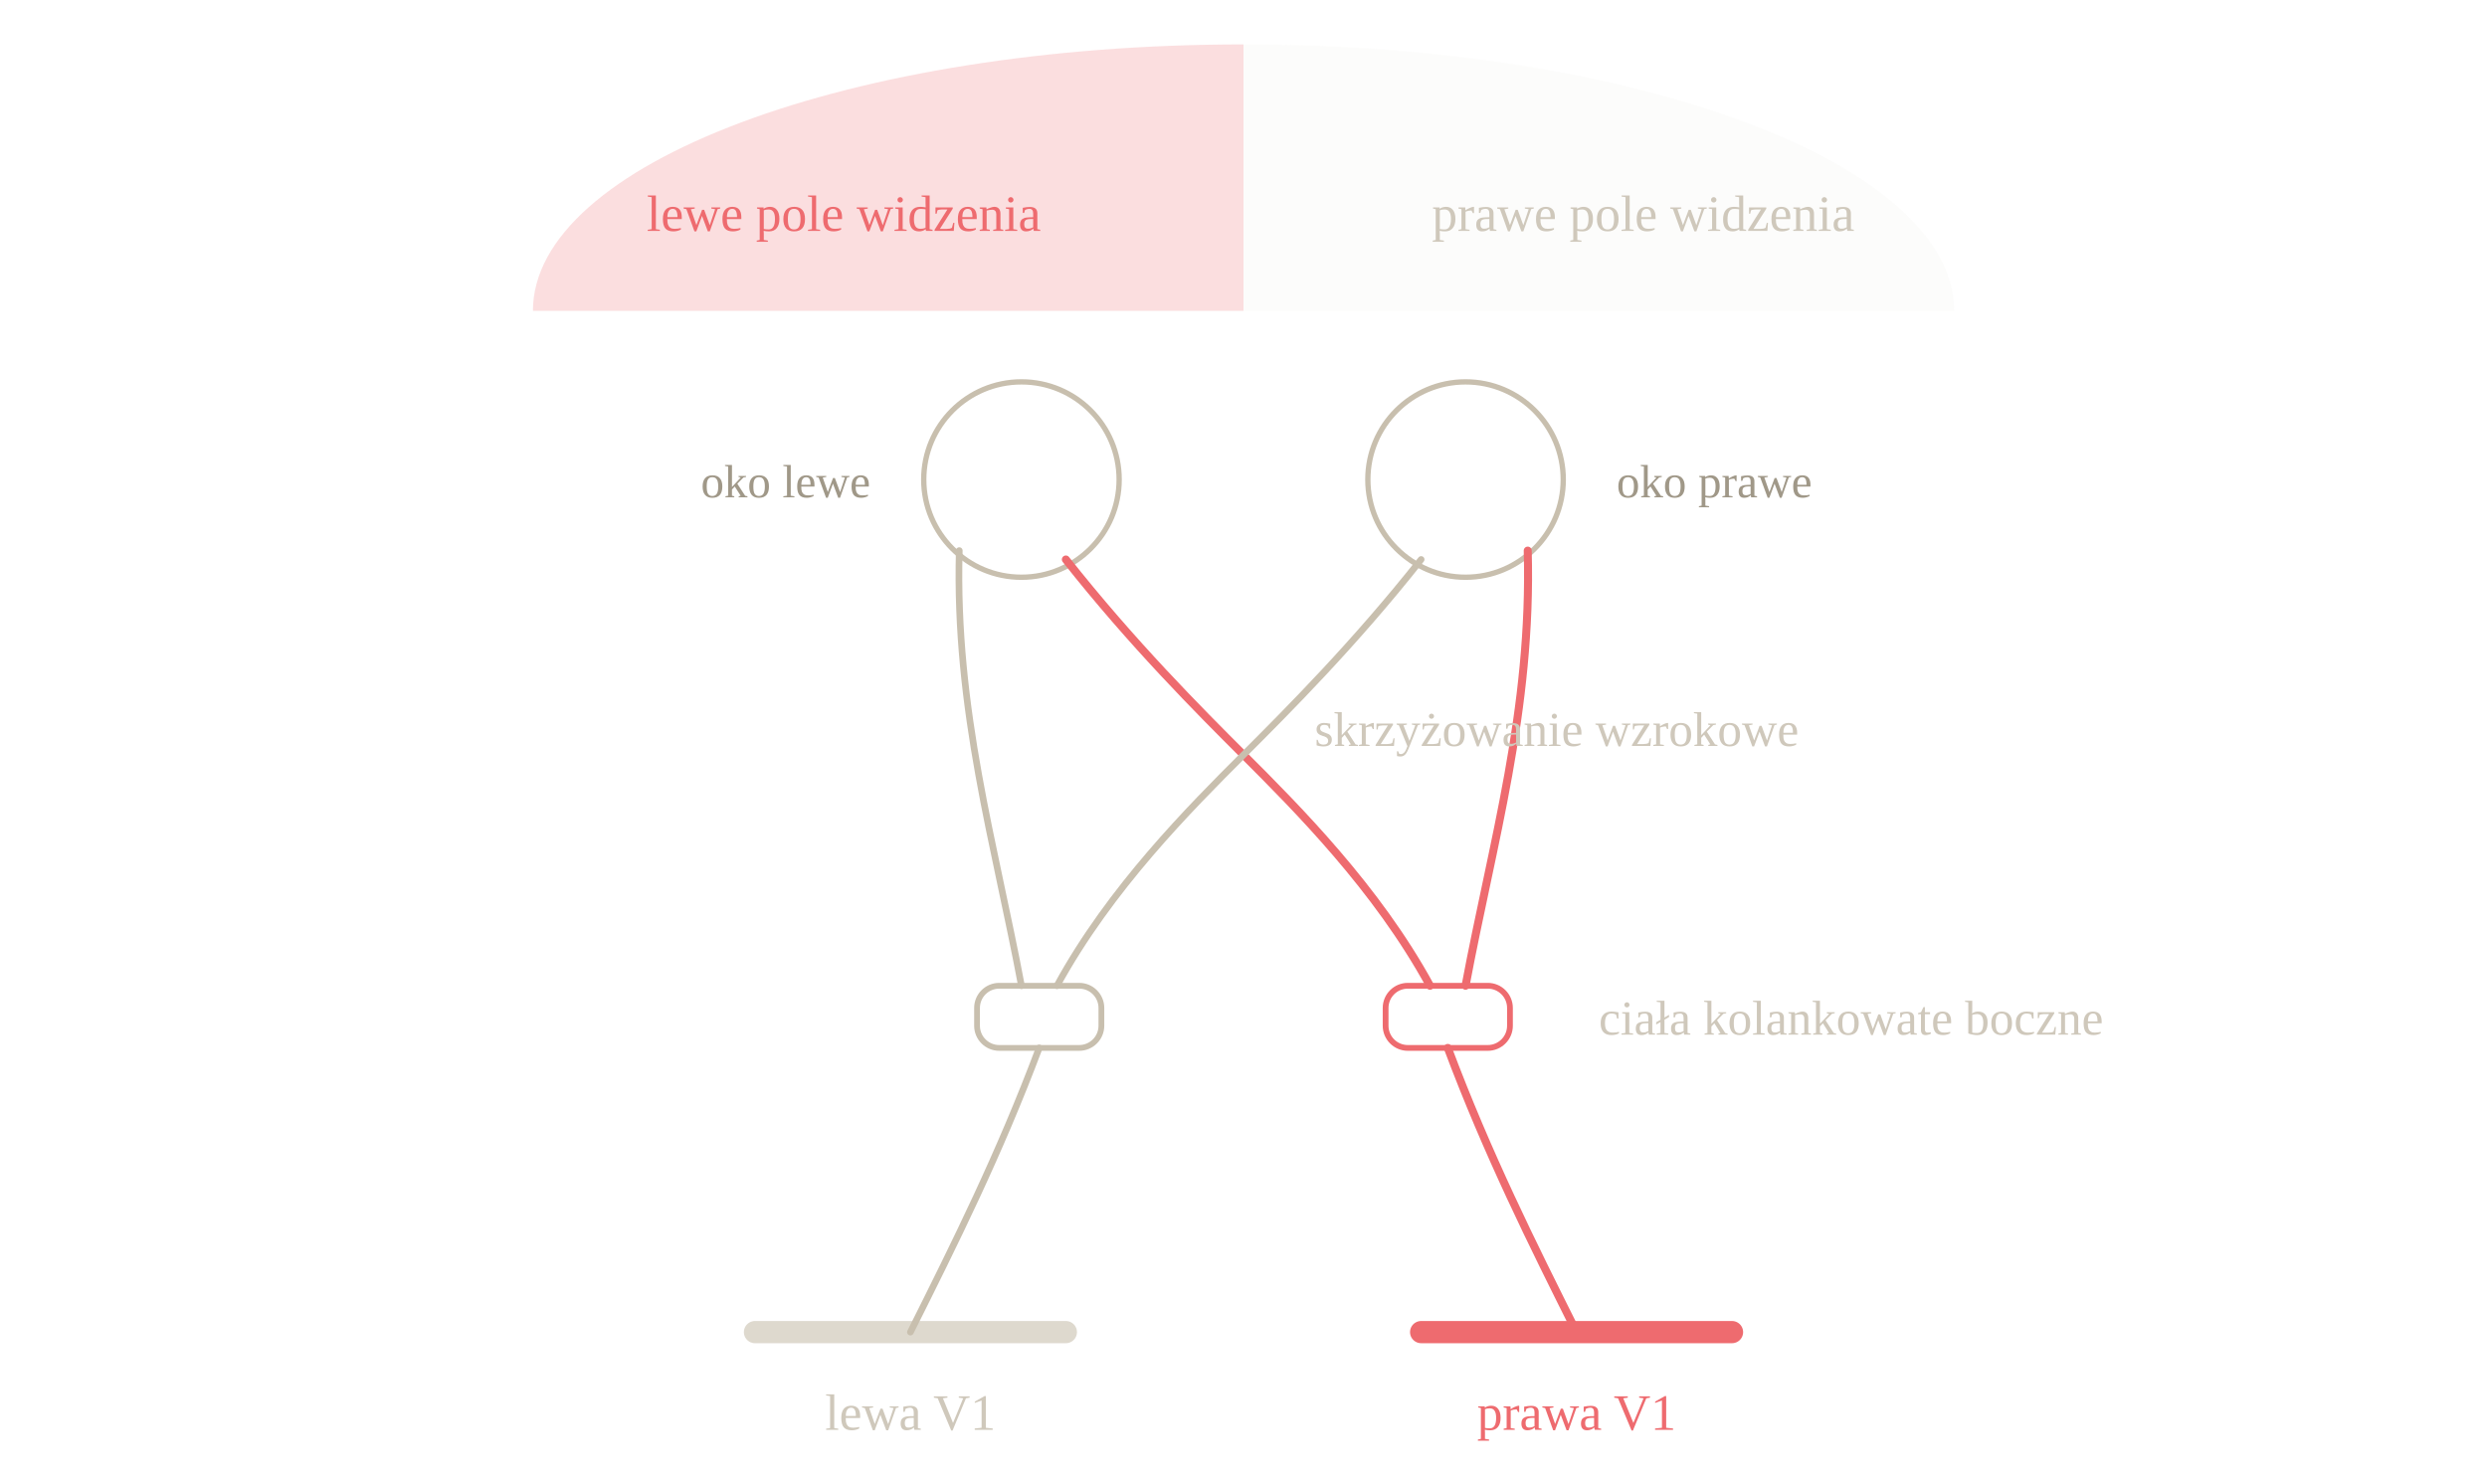
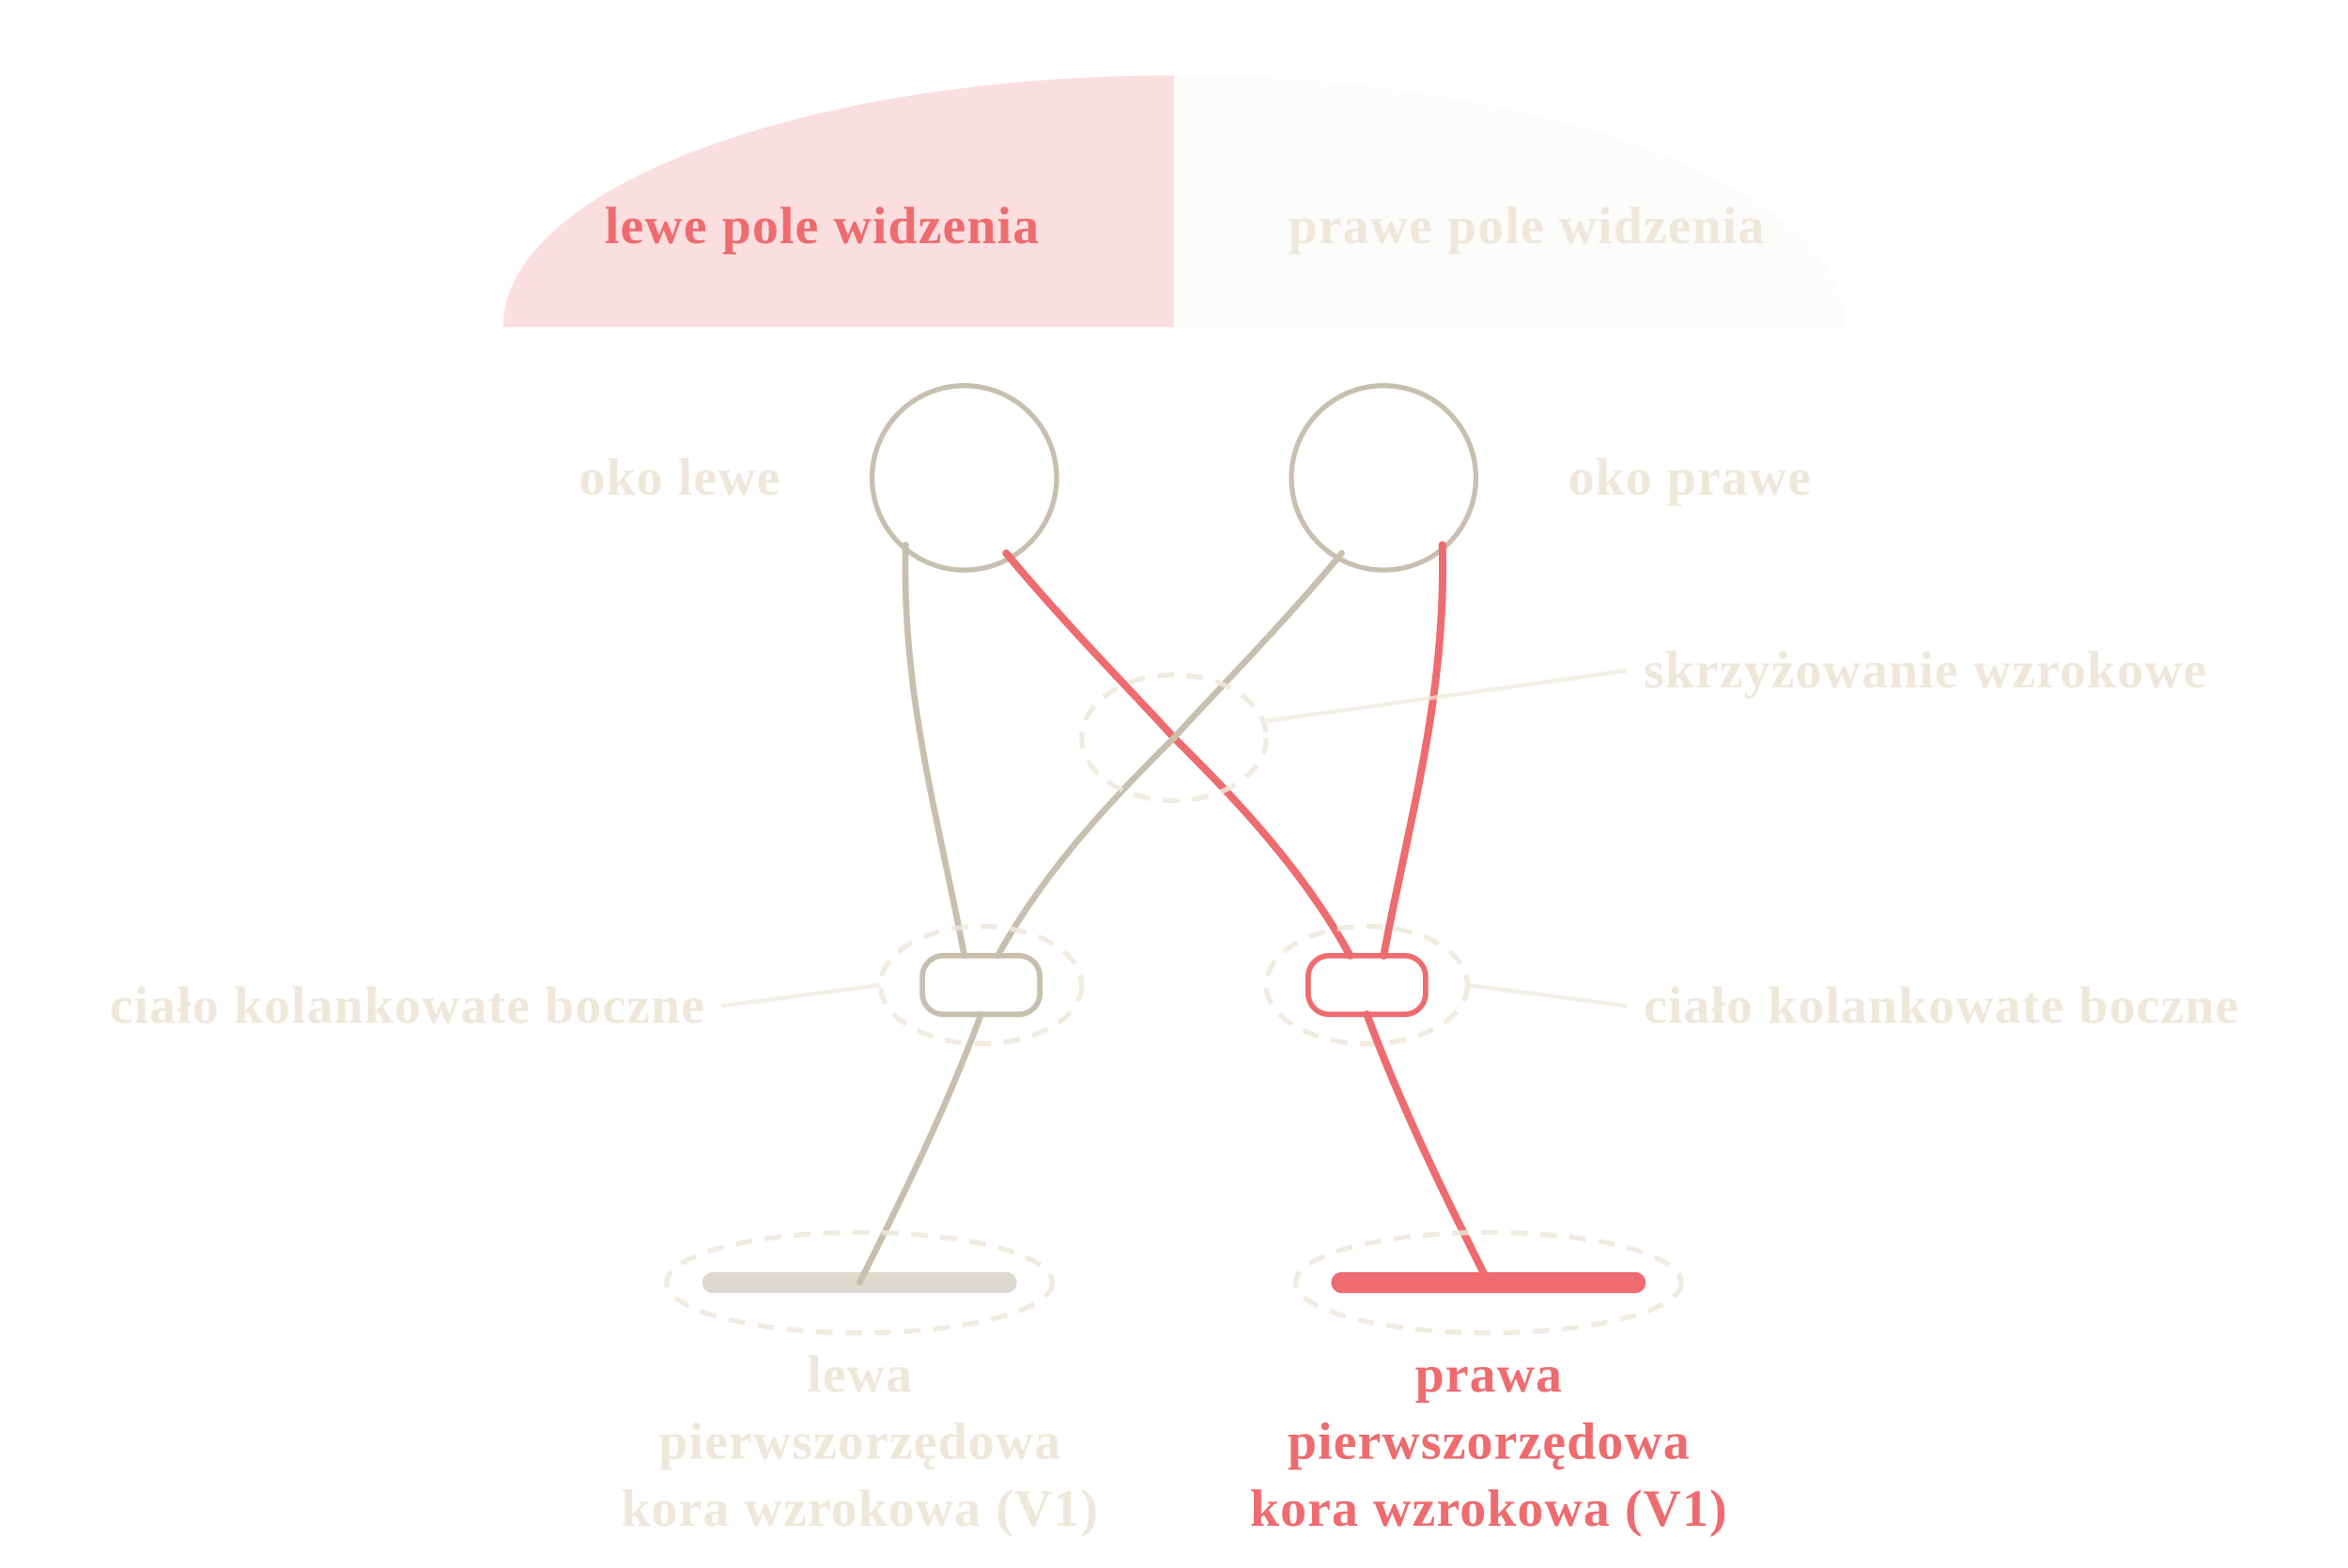
- <svg xmlns="http://www.w3.org/2000/svg" viewBox="0 0 560 334" width="100%" role="img" aria-label="Lewe pole widzenia biegnie do prawej V1 przez skrzyżowanie wzrokowe" style="display:block">
-   <path d="M 120 70 A 160 60 0 0 1 280 10 L 280 70 Z" fill="#ee6b6f" opacity=".22" />
-   <path d="M 280 10 A 160 60 0 0 1 440 70 L 280 70 Z" fill="rgba(226,221,212,0.10)" />
-   <text x="190" y="52" font-size="11.5" fill="#ee6b6f" text-anchor="middle" font-weight="500" style="font-family:inherit">lewe pole widzenia</text>
-   <text x="370" y="52" font-size="11.5" fill="#cfc8bb" text-anchor="middle" font-weight="500" style="font-family:inherit">prawe pole widzenia</text>
-   <circle cx="230" cy="108" r="22" fill="none" stroke="#c8bfae" stroke-width="1.2" />
-   <circle cx="330" cy="108" r="22" fill="none" stroke="#c8bfae" stroke-width="1.2" />
-   <path d="M 240 126 C 255 145, 270 160, 280 170 C 292 182, 310 200, 322 222" fill="none" stroke="#ee6b6f" stroke-width="1.8" stroke-linecap="round" />
-   <path d="M 344 124 C 345 160, 336 190, 330 222" fill="none" stroke="#ee6b6f" stroke-width="1.8" stroke-linecap="round" />
-   <path d="M 216 124 C 215 160, 224 190, 230 222" fill="none" stroke="#c8bfae" stroke-width="1.5" stroke-linecap="round" />
-   <path d="M 320 126 C 305 145, 290 160, 280 170 C 268 182, 250 200, 238 222" fill="none" stroke="#c8bfae" stroke-width="1.5" stroke-linecap="round" />
-   <text x="296" y="168" font-size="11" fill="#cfc8bb" text-anchor="start" font-weight="400" style="font-family:inherit">skrzyżowanie wzrokowe</text>
-   <rect x="220" y="222" width="28" height="14" rx="5" fill="none" stroke="#c8bfae" stroke-width="1.3" />
-   <rect x="312" y="222" width="28" height="14" rx="5" fill="none" stroke="#ee6b6f" stroke-width="1.3" />
-   <text x="360" y="233" font-size="11" fill="#cfc8bb" text-anchor="start" font-weight="400" style="font-family:inherit">ciała kolankowate boczne</text>
-   <path d="M 234 236 C 225 260, 215 280, 205 300" fill="none" stroke="#c8bfae" stroke-width="1.5" stroke-linecap="round" />
-   <path d="M 326 236 C 335 260, 345 280, 355 300" fill="none" stroke="#ee6b6f" stroke-width="1.8" stroke-linecap="round" />
-   <path d="M 170 300 L 240 300" stroke="#c8bfae" stroke-width="5" stroke-linecap="round" opacity=".6" />
-   <path d="M 320 300 L 390 300" stroke="#ee6b6f" stroke-width="5" stroke-linecap="round" />
-   <text x="205" y="322" font-size="11.5" fill="#cfc8bb" text-anchor="middle" font-weight="500" style="font-family:inherit">lewa V1</text>
-   <text x="355" y="322" font-size="11.5" fill="#ee6b6f" text-anchor="middle" font-weight="500" style="font-family:inherit">prawa V1</text>
-   <text x="196" y="112" font-size="10.5" fill="#a09888" text-anchor="end" font-weight="400" style="font-family:inherit">oko lewe</text>
-   <text x="364" y="112" font-size="10.5" fill="#a09888" text-anchor="start" font-weight="400" style="font-family:inherit">oko prawe</text>
+ <svg xmlns="http://www.w3.org/2000/svg" viewBox="0 0 560 374" width="100%" role="img" aria-label="Lewe pole widzenia biegnie przez skrzyżowanie wzrokowe do prawej pierwszorzędowej kory wzrokowej" style="display:block">
+   <path d="M 120 78 A 160 60 0 0 1 280 18 L 280 78 Z" fill="#ee6b6f" opacity=".22" />
+   <path d="M 280 18 A 160 60 0 0 1 440 78 L 280 78 Z" fill="rgba(226,221,212,0.10)" />
+   <text x="196" y="58" font-size="12.5" fill="#ee6b6f" text-anchor="middle" font-weight="600" letter-spacing=".02em" style="font-family:inherit">lewe pole widzenia</text>
+   <text x="364" y="58" font-size="12.5" fill="#efe8da" text-anchor="middle" font-weight="600" letter-spacing=".02em" style="font-family:inherit">prawe pole widzenia</text>
+   <circle cx="230" cy="114" r="22" fill="none" stroke="#c8bfae" stroke-width="1.2" />
+   <circle cx="330" cy="114" r="22" fill="none" stroke="#c8bfae" stroke-width="1.2" />
+   <path d="M 240 132 C 255 150, 270 165, 280 176 C 292 188, 310 206, 322 228" fill="none" stroke="#ee6b6f" stroke-width="1.8" stroke-linecap="round" />
+   <path d="M 344 130 C 345 166, 336 196, 330 228" fill="none" stroke="#ee6b6f" stroke-width="1.8" stroke-linecap="round" />
+   <path d="M 216 130 C 215 166, 224 196, 230 228" fill="none" stroke="#c8bfae" stroke-width="1.5" stroke-linecap="round" />
+   <path d="M 320 132 C 305 150, 290 165, 280 176 C 268 188, 250 206, 238 228" fill="none" stroke="#c8bfae" stroke-width="1.5" stroke-linecap="round" />
+   <text x="186" y="118" font-size="12.5" fill="#efe8da" text-anchor="end" font-weight="600" letter-spacing=".02em" style="font-family:inherit">oko lewe</text>
+   <text x="374" y="118" font-size="12.5" fill="#efe8da" text-anchor="start" font-weight="600" letter-spacing=".02em" style="font-family:inherit">oko prawe</text>
+   <ellipse cx="280" cy="176" rx="22" ry="15" fill="none" stroke="#efe8da" stroke-width="1.2" stroke-dasharray="4 3" opacity=".85" />
+   <line x1="302" y1="172" x2="388" y2="160" stroke="#efe8da" stroke-width="1" opacity=".7" />
+   <text x="392" y="164" font-size="12.5" fill="#efe8da" text-anchor="start" font-weight="600" letter-spacing=".02em" style="font-family:inherit">skrzyżowanie wzrokowe</text>
+   <rect x="220" y="228" width="28" height="14" rx="5" fill="none" stroke="#c8bfae" stroke-width="1.3" />
+   <rect x="312" y="228" width="28" height="14" rx="5" fill="none" stroke="#ee6b6f" stroke-width="1.3" />
+   <ellipse cx="234" cy="235" rx="24" ry="14" fill="none" stroke="#efe8da" stroke-width="1.2" stroke-dasharray="4 3" opacity=".85" />
+   <ellipse cx="326" cy="235" rx="24" ry="14" fill="none" stroke="#efe8da" stroke-width="1.2" stroke-dasharray="4 3" opacity=".85" />
+   <line x1="350" y1="235" x2="388" y2="240" stroke="#efe8da" stroke-width="1" opacity=".7" />
+   <line x1="210" y1="235" x2="172" y2="240" stroke="#efe8da" stroke-width="1" opacity=".7" />
+   <text x="392" y="244" font-size="12.5" fill="#efe8da" text-anchor="start" font-weight="600" letter-spacing=".02em" style="font-family:inherit">ciało kolankowate boczne</text>
+   <text x="168" y="244" font-size="12.5" fill="#efe8da" text-anchor="end" font-weight="600" letter-spacing=".02em" style="font-family:inherit">ciało kolankowate boczne</text>
+   <path d="M 234 242 C 225 266, 215 286, 205 306" fill="none" stroke="#c8bfae" stroke-width="1.5" stroke-linecap="round" />
+   <path d="M 326 242 C 335 266, 345 286, 355 306" fill="none" stroke="#ee6b6f" stroke-width="1.8" stroke-linecap="round" />
+   <path d="M 170 306 L 240 306" stroke="#c8bfae" stroke-width="5" stroke-linecap="round" opacity=".6" />
+   <path d="M 320 306 L 390 306" stroke="#ee6b6f" stroke-width="5" stroke-linecap="round" />
+   <ellipse cx="205" cy="306" rx="46" ry="12" fill="none" stroke="#efe8da" stroke-width="1.2" stroke-dasharray="4 3" opacity=".85" />
+   <ellipse cx="355" cy="306" rx="46" ry="12" fill="none" stroke="#efe8da" stroke-width="1.2" stroke-dasharray="4 3" opacity=".85" />
+   <text x="205" y="332" font-size="12.5" fill="#efe8da" text-anchor="middle" font-weight="600" letter-spacing=".02em" style="font-family:inherit">lewa</text>
+   <text x="205" y="348" font-size="12.5" fill="#efe8da" text-anchor="middle" font-weight="600" letter-spacing=".02em" style="font-family:inherit">pierwszorzędowa</text>
+   <text x="205" y="364" font-size="12.5" fill="#efe8da" text-anchor="middle" font-weight="600" letter-spacing=".02em" style="font-family:inherit">kora wzrokowa (V1)</text>
+   <text x="355" y="332" font-size="12.5" fill="#ee6b6f" text-anchor="middle" font-weight="600" letter-spacing=".02em" style="font-family:inherit">prawa</text>
+   <text x="355" y="348" font-size="12.5" fill="#ee6b6f" text-anchor="middle" font-weight="600" letter-spacing=".02em" style="font-family:inherit">pierwszorzędowa</text>
+   <text x="355" y="364" font-size="12.5" fill="#ee6b6f" text-anchor="middle" font-weight="600" letter-spacing=".02em" style="font-family:inherit">kora wzrokowa (V1)</text>
</svg>
